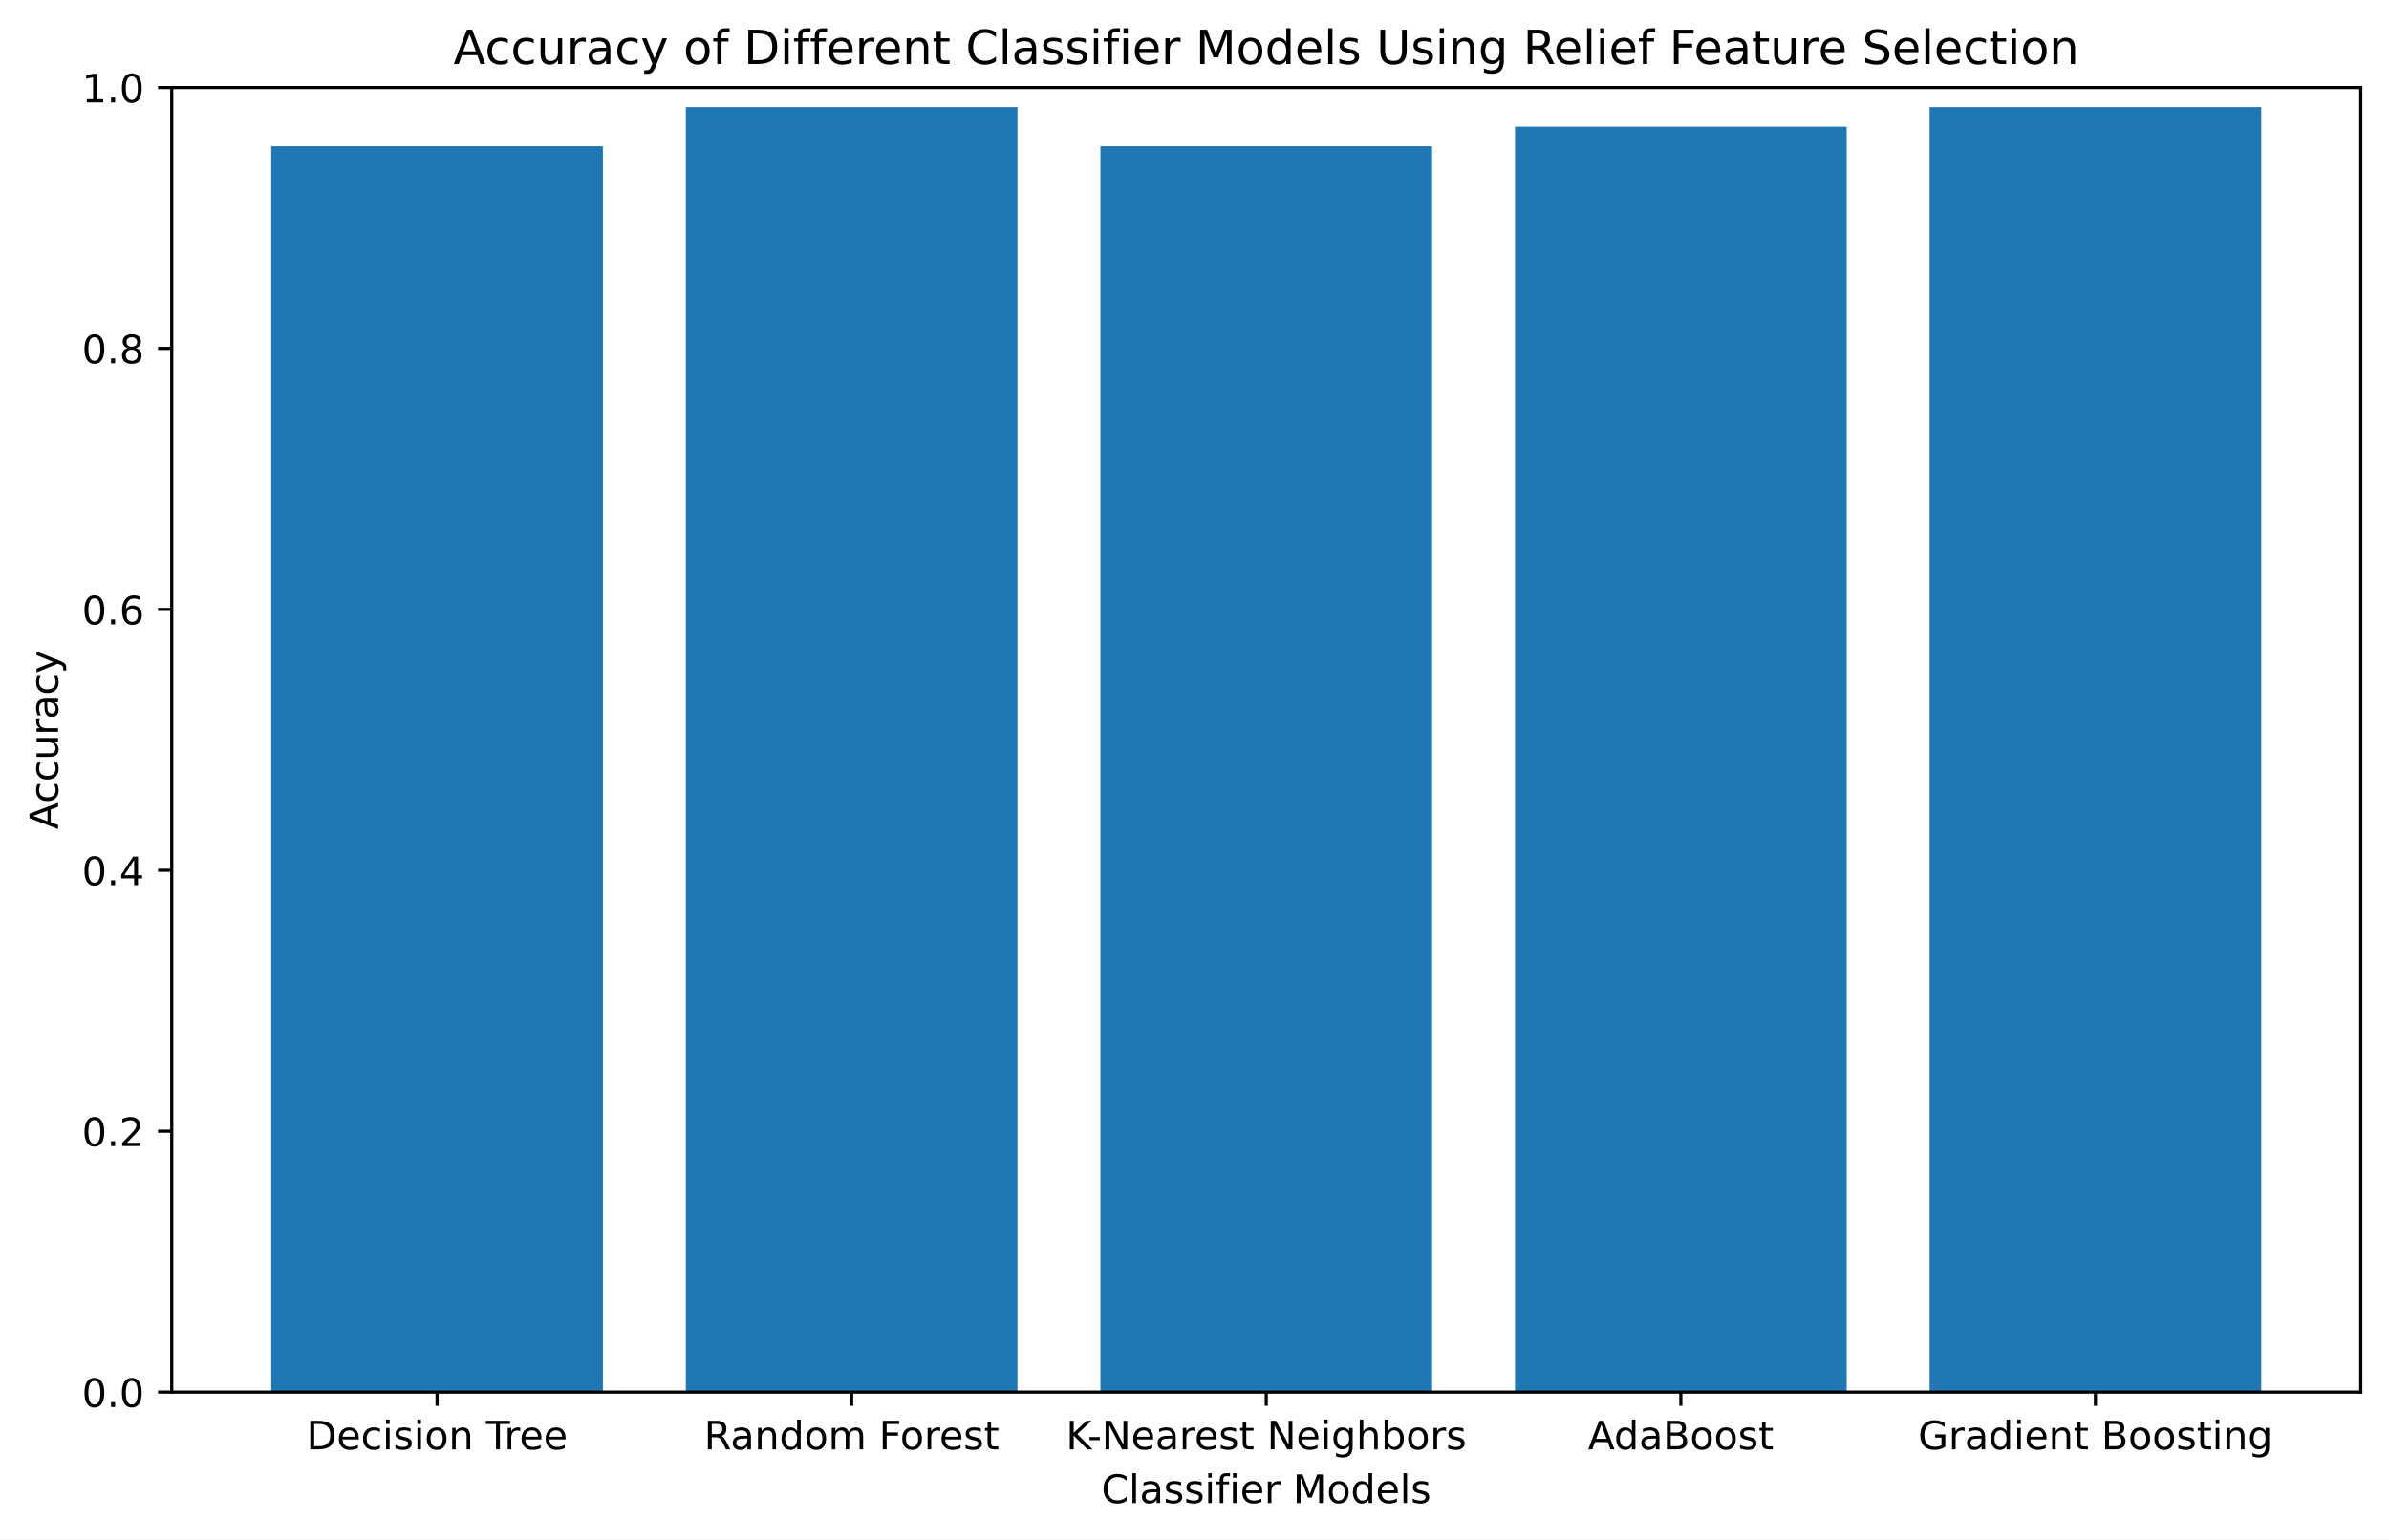
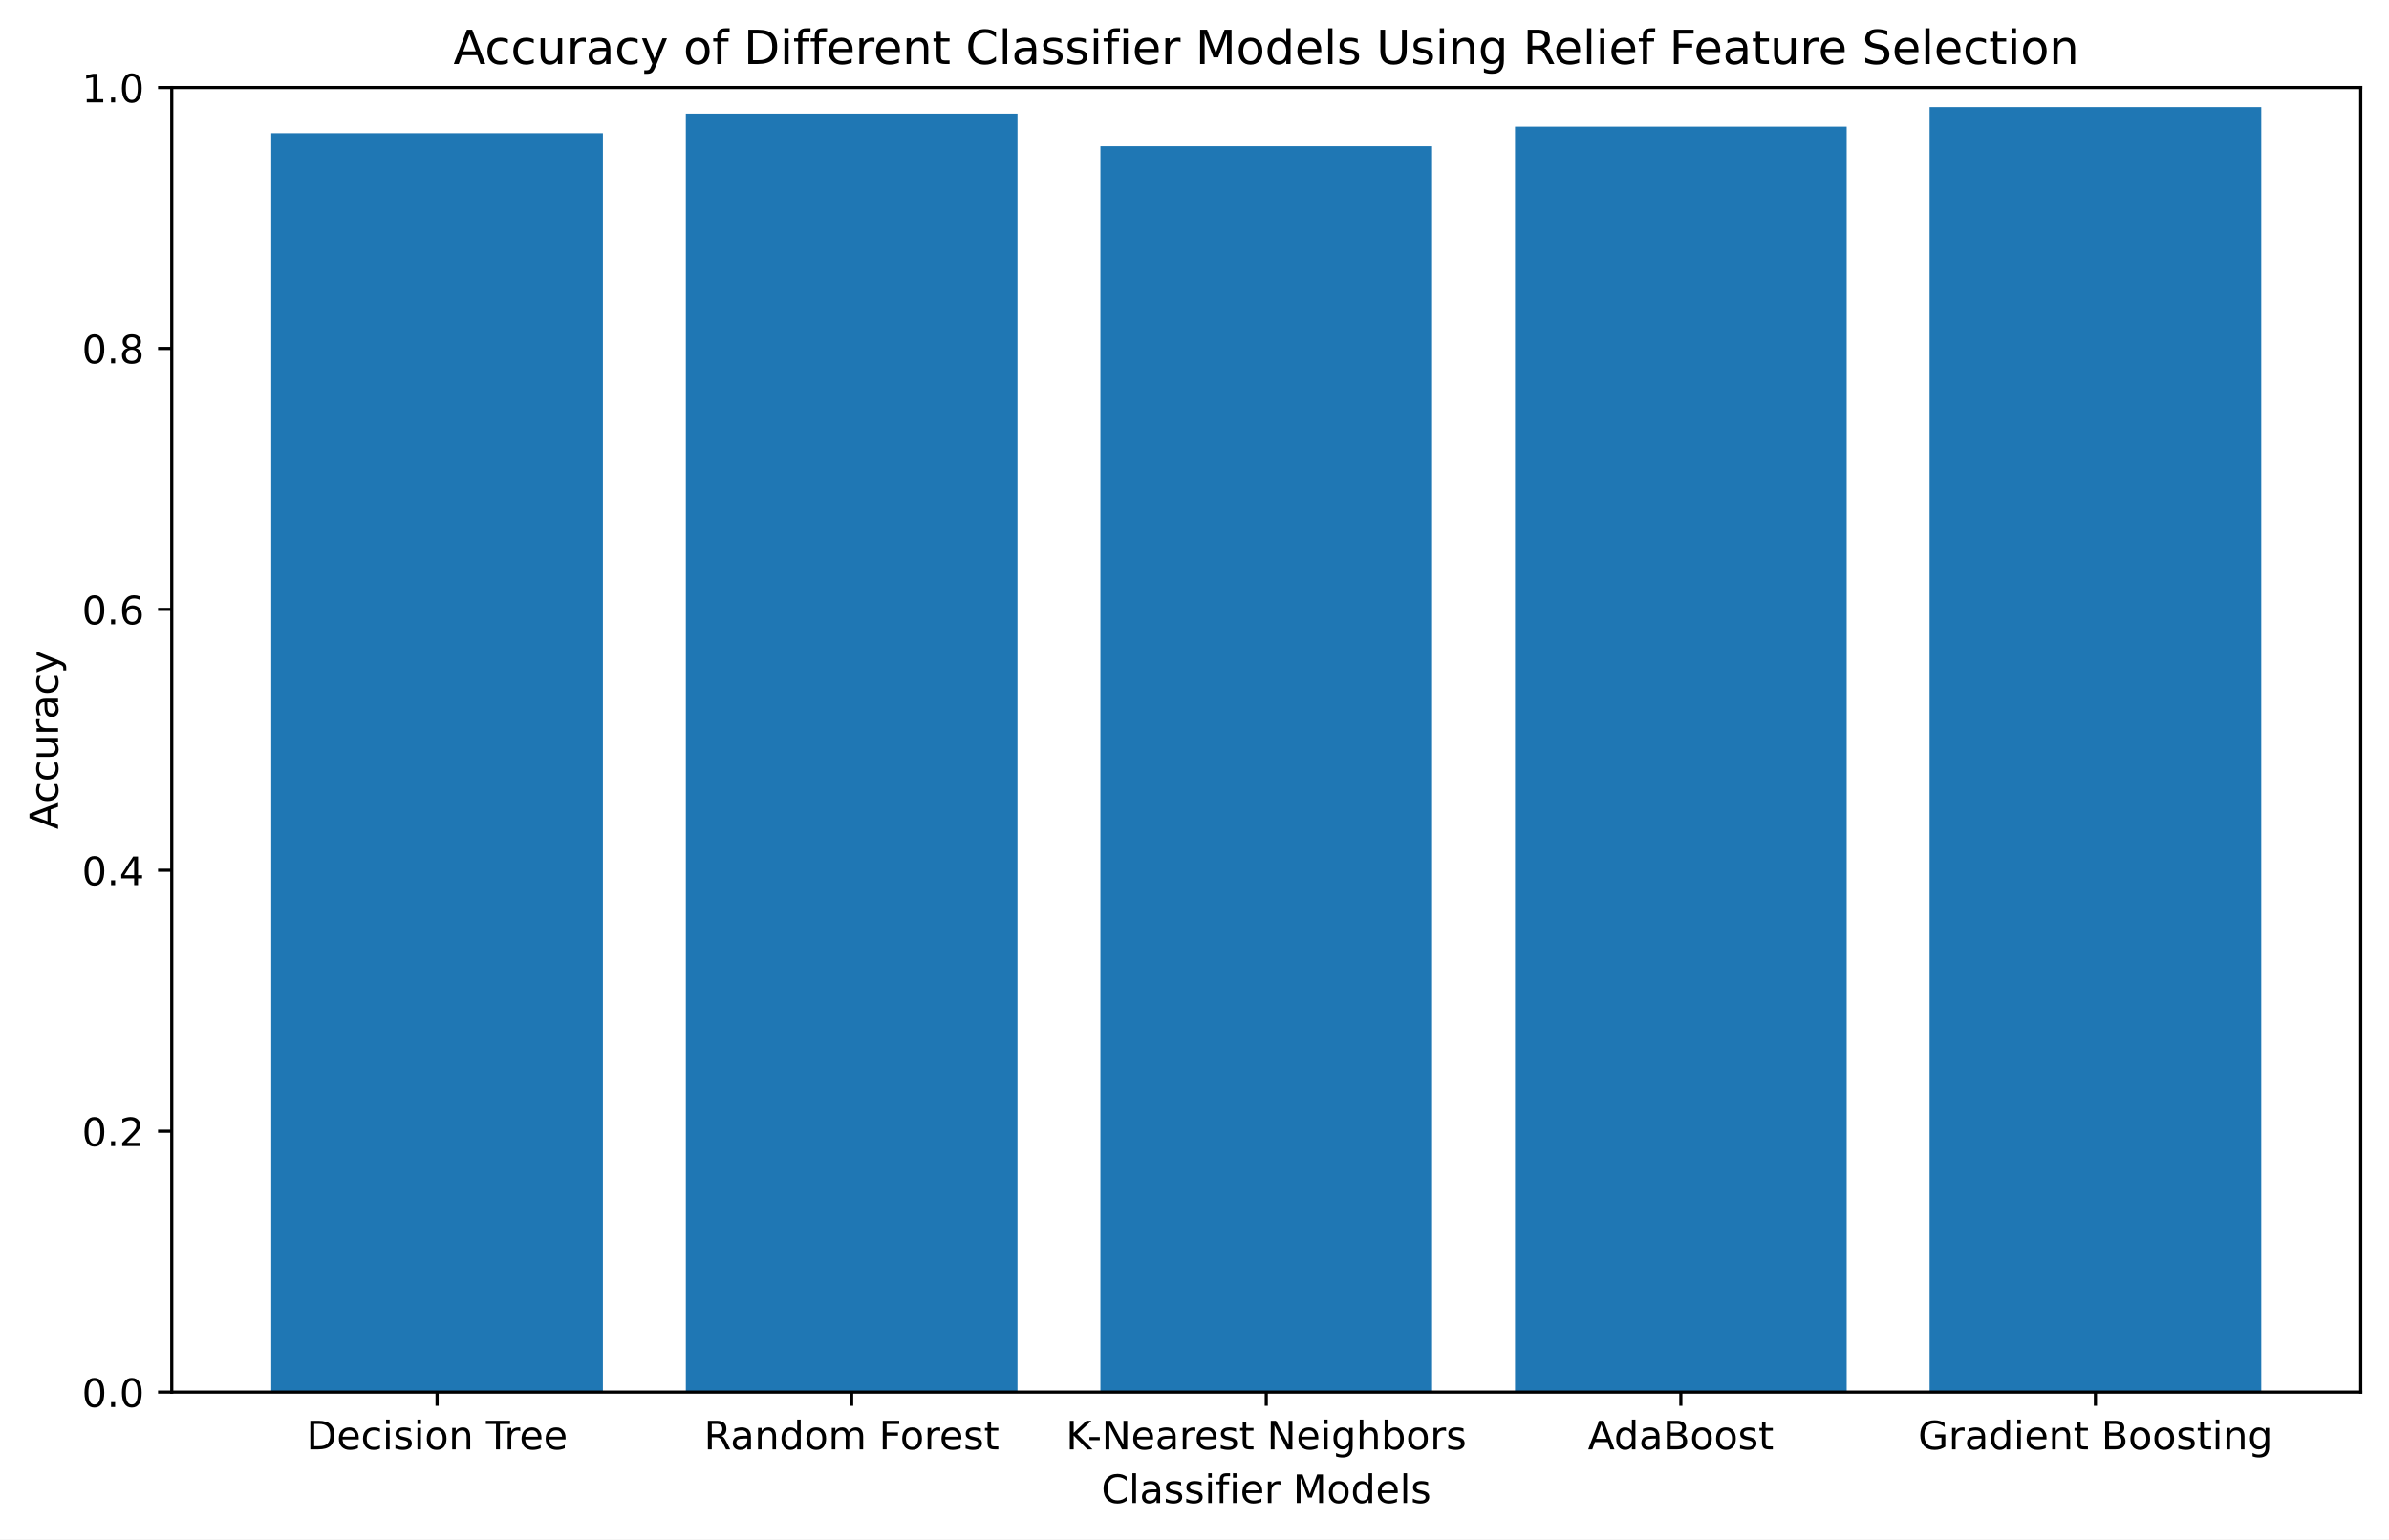
<svg xmlns="http://www.w3.org/2000/svg" xmlns:xlink="http://www.w3.org/1999/xlink" width="608.981pt" height="392.514pt" viewBox="0 0 608.981 392.514" version="1.1">
  <defs>
    <style type="text/css">*{stroke-linejoin: round; stroke-linecap: butt}</style>
  </defs>
  <g id="figure_1">
    <g id="patch_1">
      <path d="M 0 392.514  L 608.981 392.514  L 608.981 0  L 0 0  z " style="fill: #ffffff" />
    </g>
    <g id="axes_1">
      <g id="patch_2">
        <path d="M 43.781 354.958  L 601.781 354.958  L 601.781 22.318  L 43.781 22.318  z " style="fill: #ffffff" />
      </g>
      <g id="patch_3">
-         <path d="M 69.145 354.958  L 153.69 354.958  L 153.69 37.287  L 69.145 37.287  z " clip-path="url(#p1c5bd4f53f)" style="fill: #1f77b4" />
+         <path d="M 69.145 354.958  L 153.69 354.958  L 153.69 33.961  L 69.145 33.961  z " clip-path="url(#pfe8d023442)" style="fill: #1f77b4" />
      </g>
      <g id="patch_4">
-         <path d="M 174.827 354.958  L 259.372 354.958  L 259.372 27.308  L 174.827 27.308  z " clip-path="url(#p1c5bd4f53f)" style="fill: #1f77b4" />
+         <path d="M 174.827 354.958  L 259.372 354.958  L 259.372 28.971  L 174.827 28.971  z " clip-path="url(#pfe8d023442)" style="fill: #1f77b4" />
      </g>
      <g id="patch_5">
-         <path d="M 280.509 354.958  L 365.054 354.958  L 365.054 37.287  L 280.509 37.287  z " clip-path="url(#p1c5bd4f53f)" style="fill: #1f77b4" />
+         <path d="M 280.509 354.958  L 365.054 354.958  L 365.054 37.287  L 280.509 37.287  z " clip-path="url(#pfe8d023442)" style="fill: #1f77b4" />
      </g>
      <g id="patch_6">
-         <path d="M 386.19 354.958  L 470.736 354.958  L 470.736 32.297  L 386.19 32.297  z " clip-path="url(#p1c5bd4f53f)" style="fill: #1f77b4" />
+         <path d="M 386.19 354.958  L 470.736 354.958  L 470.736 32.297  L 386.19 32.297  z " clip-path="url(#pfe8d023442)" style="fill: #1f77b4" />
      </g>
      <g id="patch_7">
-         <path d="M 491.872 354.958  L 576.418 354.958  L 576.418 27.308  L 491.872 27.308  z " clip-path="url(#p1c5bd4f53f)" style="fill: #1f77b4" />
+         <path d="M 491.872 354.958  L 576.418 354.958  L 576.418 27.308  L 491.872 27.308  z " clip-path="url(#pfe8d023442)" style="fill: #1f77b4" />
      </g>
      <g id="matplotlib.axis_1">
        <g id="xtick_1">
          <g id="line2d_1">
            <defs>
-               <path id="md4b3785abe" d="M 0 0  L 0 3.5  " style="stroke: #000000; stroke-width: 0.8" />
+               <path id="mfe90148160" d="M 0 0  L 0 3.5  " style="stroke: #000000; stroke-width: 0.8" />
            </defs>
            <g>
-               <use xlink:href="#md4b3785abe" x="111.418" y="354.958" style="stroke: #000000; stroke-width: 0.8" />
+               <use xlink:href="#mfe90148160" x="111.418" y="354.958" style="stroke: #000000; stroke-width: 0.8" />
            </g>
          </g>
          <g id="text_1">
            <g transform="translate(78.12933 369.5566) scale(0.1 -0.1)">
              <defs>
                <path id="DejaVuSans-44" d="M 1259 4147  L 1259 519  L 2022 519  Q 2988 519 3436 956  Q 3884 1394 3884 2338  Q 3884 3275 3436 3711  Q 2988 4147 2022 4147  L 1259 4147  z M 628 4666  L 1925 4666  Q 3281 4666 3915 4102  Q 4550 3538 4550 2338  Q 4550 1131 3912 565  Q 3275 0 1925 0  L 628 0  L 628 4666  z " transform="scale(0.015625)" />
                <path id="DejaVuSans-65" d="M 3597 1894  L 3597 1613  L 953 1613  Q 991 1019 1311 708  Q 1631 397 2203 397  Q 2534 397 2845 478  Q 3156 559 3463 722  L 3463 178  Q 3153 47 2828 -22  Q 2503 -91 2169 -91  Q 1331 -91 842 396  Q 353 884 353 1716  Q 353 2575 817 3079  Q 1281 3584 2069 3584  Q 2775 3584 3186 3129  Q 3597 2675 3597 1894  z M 3022 2063  Q 3016 2534 2758 2815  Q 2500 3097 2075 3097  Q 1594 3097 1305 2825  Q 1016 2553 972 2059  L 3022 2063  z " transform="scale(0.015625)" />
                <path id="DejaVuSans-63" d="M 3122 3366  L 3122 2828  Q 2878 2963 2633 3030  Q 2388 3097 2138 3097  Q 1578 3097 1268 2742  Q 959 2388 959 1747  Q 959 1106 1268 751  Q 1578 397 2138 397  Q 2388 397 2633 464  Q 2878 531 3122 666  L 3122 134  Q 2881 22 2623 -34  Q 2366 -91 2075 -91  Q 1284 -91 818 406  Q 353 903 353 1747  Q 353 2603 823 3093  Q 1294 3584 2113 3584  Q 2378 3584 2631 3529  Q 2884 3475 3122 3366  z " transform="scale(0.015625)" />
                <path id="DejaVuSans-69" d="M 603 3500  L 1178 3500  L 1178 0  L 603 0  L 603 3500  z M 603 4863  L 1178 4863  L 1178 4134  L 603 4134  L 603 4863  z " transform="scale(0.015625)" />
                <path id="DejaVuSans-73" d="M 2834 3397  L 2834 2853  Q 2591 2978 2328 3040  Q 2066 3103 1784 3103  Q 1356 3103 1142 2972  Q 928 2841 928 2578  Q 928 2378 1081 2264  Q 1234 2150 1697 2047  L 1894 2003  Q 2506 1872 2764 1633  Q 3022 1394 3022 966  Q 3022 478 2636 193  Q 2250 -91 1575 -91  Q 1294 -91 989 -36  Q 684 19 347 128  L 347 722  Q 666 556 975 473  Q 1284 391 1588 391  Q 1994 391 2212 530  Q 2431 669 2431 922  Q 2431 1156 2273 1281  Q 2116 1406 1581 1522  L 1381 1569  Q 847 1681 609 1914  Q 372 2147 372 2553  Q 372 3047 722 3315  Q 1072 3584 1716 3584  Q 2034 3584 2315 3537  Q 2597 3491 2834 3397  z " transform="scale(0.015625)" />
                <path id="DejaVuSans-6f" d="M 1959 3097  Q 1497 3097 1228 2736  Q 959 2375 959 1747  Q 959 1119 1226 758  Q 1494 397 1959 397  Q 2419 397 2687 759  Q 2956 1122 2956 1747  Q 2956 2369 2687 2733  Q 2419 3097 1959 3097  z M 1959 3584  Q 2709 3584 3137 3096  Q 3566 2609 3566 1747  Q 3566 888 3137 398  Q 2709 -91 1959 -91  Q 1206 -91 779 398  Q 353 888 353 1747  Q 353 2609 779 3096  Q 1206 3584 1959 3584  z " transform="scale(0.015625)" />
                <path id="DejaVuSans-6e" d="M 3513 2113  L 3513 0  L 2938 0  L 2938 2094  Q 2938 2591 2744 2837  Q 2550 3084 2163 3084  Q 1697 3084 1428 2787  Q 1159 2491 1159 1978  L 1159 0  L 581 0  L 581 3500  L 1159 3500  L 1159 2956  Q 1366 3272 1645 3428  Q 1925 3584 2291 3584  Q 2894 3584 3203 3211  Q 3513 2838 3513 2113  z " transform="scale(0.015625)" />
                <path id="DejaVuSans-20" transform="scale(0.015625)" />
                <path id="DejaVuSans-54" d="M -19 4666  L 3928 4666  L 3928 4134  L 2272 4134  L 2272 0  L 1638 0  L 1638 4134  L -19 4134  L -19 4666  z " transform="scale(0.015625)" />
                <path id="DejaVuSans-72" d="M 2631 2963  Q 2534 3019 2420 3045  Q 2306 3072 2169 3072  Q 1681 3072 1420 2755  Q 1159 2438 1159 1844  L 1159 0  L 581 0  L 581 3500  L 1159 3500  L 1159 2956  Q 1341 3275 1631 3429  Q 1922 3584 2338 3584  Q 2397 3584 2469 3576  Q 2541 3569 2628 3553  L 2631 2963  z " transform="scale(0.015625)" />
              </defs>
              <use xlink:href="#DejaVuSans-44" />
              <use xlink:href="#DejaVuSans-65" transform="translate(77.00195 0)" />
              <use xlink:href="#DejaVuSans-63" transform="translate(138.5254 0)" />
              <use xlink:href="#DejaVuSans-69" transform="translate(193.5059 0)" />
              <use xlink:href="#DejaVuSans-73" transform="translate(221.2891 0)" />
              <use xlink:href="#DejaVuSans-69" transform="translate(273.3887 0)" />
              <use xlink:href="#DejaVuSans-6f" transform="translate(301.1719 0)" />
              <use xlink:href="#DejaVuSans-6e" transform="translate(362.3535 0)" />
              <use xlink:href="#DejaVuSans-20" transform="translate(425.7324 0)" />
              <use xlink:href="#DejaVuSans-54" transform="translate(457.5195 0)" />
              <use xlink:href="#DejaVuSans-72" transform="translate(503.8535 0)" />
              <use xlink:href="#DejaVuSans-65" transform="translate(542.7168 0)" />
              <use xlink:href="#DejaVuSans-65" transform="translate(604.2402 0)" />
            </g>
          </g>
        </g>
        <g id="xtick_2">
          <g id="line2d_2">
            <g>
-               <use xlink:href="#md4b3785abe" x="217.099" y="354.958" style="stroke: #000000; stroke-width: 0.8" />
+               <use xlink:href="#mfe90148160" x="217.099" y="354.958" style="stroke: #000000; stroke-width: 0.8" />
            </g>
          </g>
          <g id="text_2">
            <g transform="translate(179.4737 369.5566) scale(0.1 -0.1)">
              <defs>
                <path id="DejaVuSans-52" d="M 2841 2188  Q 3044 2119 3236 1894  Q 3428 1669 3622 1275  L 4263 0  L 3584 0  L 2988 1197  Q 2756 1666 2539 1819  Q 2322 1972 1947 1972  L 1259 1972  L 1259 0  L 628 0  L 628 4666  L 2053 4666  Q 2853 4666 3247 4331  Q 3641 3997 3641 3322  Q 3641 2881 3436 2590  Q 3231 2300 2841 2188  z M 1259 4147  L 1259 2491  L 2053 2491  Q 2509 2491 2742 2702  Q 2975 2913 2975 3322  Q 2975 3731 2742 3939  Q 2509 4147 2053 4147  L 1259 4147  z " transform="scale(0.015625)" />
                <path id="DejaVuSans-61" d="M 2194 1759  Q 1497 1759 1228 1600  Q 959 1441 959 1056  Q 959 750 1161 570  Q 1363 391 1709 391  Q 2188 391 2477 730  Q 2766 1069 2766 1631  L 2766 1759  L 2194 1759  z M 3341 1997  L 3341 0  L 2766 0  L 2766 531  Q 2569 213 2275 61  Q 1981 -91 1556 -91  Q 1019 -91 701 211  Q 384 513 384 1019  Q 384 1609 779 1909  Q 1175 2209 1959 2209  L 2766 2209  L 2766 2266  Q 2766 2663 2505 2880  Q 2244 3097 1772 3097  Q 1472 3097 1187 3025  Q 903 2953 641 2809  L 641 3341  Q 956 3463 1253 3523  Q 1550 3584 1831 3584  Q 2591 3584 2966 3190  Q 3341 2797 3341 1997  z " transform="scale(0.015625)" />
                <path id="DejaVuSans-64" d="M 2906 2969  L 2906 4863  L 3481 4863  L 3481 0  L 2906 0  L 2906 525  Q 2725 213 2448 61  Q 2172 -91 1784 -91  Q 1150 -91 751 415  Q 353 922 353 1747  Q 353 2572 751 3078  Q 1150 3584 1784 3584  Q 2172 3584 2448 3432  Q 2725 3281 2906 2969  z M 947 1747  Q 947 1113 1208 752  Q 1469 391 1925 391  Q 2381 391 2643 752  Q 2906 1113 2906 1747  Q 2906 2381 2643 2742  Q 2381 3103 1925 3103  Q 1469 3103 1208 2742  Q 947 2381 947 1747  z " transform="scale(0.015625)" />
                <path id="DejaVuSans-6d" d="M 3328 2828  Q 3544 3216 3844 3400  Q 4144 3584 4550 3584  Q 5097 3584 5394 3201  Q 5691 2819 5691 2113  L 5691 0  L 5113 0  L 5113 2094  Q 5113 2597 4934 2840  Q 4756 3084 4391 3084  Q 3944 3084 3684 2787  Q 3425 2491 3425 1978  L 3425 0  L 2847 0  L 2847 2094  Q 2847 2600 2669 2842  Q 2491 3084 2119 3084  Q 1678 3084 1418 2786  Q 1159 2488 1159 1978  L 1159 0  L 581 0  L 581 3500  L 1159 3500  L 1159 2956  Q 1356 3278 1631 3431  Q 1906 3584 2284 3584  Q 2666 3584 2933 3390  Q 3200 3197 3328 2828  z " transform="scale(0.015625)" />
                <path id="DejaVuSans-46" d="M 628 4666  L 3309 4666  L 3309 4134  L 1259 4134  L 1259 2759  L 3109 2759  L 3109 2228  L 1259 2228  L 1259 0  L 628 0  L 628 4666  z " transform="scale(0.015625)" />
                <path id="DejaVuSans-74" d="M 1172 4494  L 1172 3500  L 2356 3500  L 2356 3053  L 1172 3053  L 1172 1153  Q 1172 725 1289 603  Q 1406 481 1766 481  L 2356 481  L 2356 0  L 1766 0  Q 1100 0 847 248  Q 594 497 594 1153  L 594 3053  L 172 3053  L 172 3500  L 594 3500  L 594 4494  L 1172 4494  z " transform="scale(0.015625)" />
              </defs>
              <use xlink:href="#DejaVuSans-52" />
              <use xlink:href="#DejaVuSans-61" transform="translate(67.23242 0)" />
              <use xlink:href="#DejaVuSans-6e" transform="translate(128.5117 0)" />
              <use xlink:href="#DejaVuSans-64" transform="translate(191.8906 0)" />
              <use xlink:href="#DejaVuSans-6f" transform="translate(255.3672 0)" />
              <use xlink:href="#DejaVuSans-6d" transform="translate(316.5488 0)" />
              <use xlink:href="#DejaVuSans-20" transform="translate(413.9609 0)" />
              <use xlink:href="#DejaVuSans-46" transform="translate(445.748 0)" />
              <use xlink:href="#DejaVuSans-6f" transform="translate(499.6426 0)" />
              <use xlink:href="#DejaVuSans-72" transform="translate(560.8242 0)" />
              <use xlink:href="#DejaVuSans-65" transform="translate(599.6875 0)" />
              <use xlink:href="#DejaVuSans-73" transform="translate(661.2109 0)" />
              <use xlink:href="#DejaVuSans-74" transform="translate(713.3105 0)" />
            </g>
          </g>
        </g>
        <g id="xtick_3">
          <g id="line2d_3">
            <g>
-               <use xlink:href="#md4b3785abe" x="322.781" y="354.958" style="stroke: #000000; stroke-width: 0.8" />
+               <use xlink:href="#mfe90148160" x="322.781" y="354.958" style="stroke: #000000; stroke-width: 0.8" />
            </g>
          </g>
          <g id="text_3">
            <g transform="translate(271.7258 369.5566) scale(0.1 -0.1)">
              <defs>
                <path id="DejaVuSans-4b" d="M 628 4666  L 1259 4666  L 1259 2694  L 3353 4666  L 4166 4666  L 1850 2491  L 4331 0  L 3500 0  L 1259 2247  L 1259 0  L 628 0  L 628 4666  z " transform="scale(0.015625)" />
                <path id="DejaVuSans-2d" d="M 313 2009  L 1997 2009  L 1997 1497  L 313 1497  L 313 2009  z " transform="scale(0.015625)" />
                <path id="DejaVuSans-4e" d="M 628 4666  L 1478 4666  L 3547 763  L 3547 4666  L 4159 4666  L 4159 0  L 3309 0  L 1241 3903  L 1241 0  L 628 0  L 628 4666  z " transform="scale(0.015625)" />
                <path id="DejaVuSans-67" d="M 2906 1791  Q 2906 2416 2648 2759  Q 2391 3103 1925 3103  Q 1463 3103 1205 2759  Q 947 2416 947 1791  Q 947 1169 1205 825  Q 1463 481 1925 481  Q 2391 481 2648 825  Q 2906 1169 2906 1791  z M 3481 434  Q 3481 -459 3084 -895  Q 2688 -1331 1869 -1331  Q 1566 -1331 1297 -1286  Q 1028 -1241 775 -1147  L 775 -588  Q 1028 -725 1275 -790  Q 1522 -856 1778 -856  Q 2344 -856 2625 -561  Q 2906 -266 2906 331  L 2906 616  Q 2728 306 2450 153  Q 2172 0 1784 0  Q 1141 0 747 490  Q 353 981 353 1791  Q 353 2603 747 3093  Q 1141 3584 1784 3584  Q 2172 3584 2450 3431  Q 2728 3278 2906 2969  L 2906 3500  L 3481 3500  L 3481 434  z " transform="scale(0.015625)" />
                <path id="DejaVuSans-68" d="M 3513 2113  L 3513 0  L 2938 0  L 2938 2094  Q 2938 2591 2744 2837  Q 2550 3084 2163 3084  Q 1697 3084 1428 2787  Q 1159 2491 1159 1978  L 1159 0  L 581 0  L 581 4863  L 1159 4863  L 1159 2956  Q 1366 3272 1645 3428  Q 1925 3584 2291 3584  Q 2894 3584 3203 3211  Q 3513 2838 3513 2113  z " transform="scale(0.015625)" />
                <path id="DejaVuSans-62" d="M 3116 1747  Q 3116 2381 2855 2742  Q 2594 3103 2138 3103  Q 1681 3103 1420 2742  Q 1159 2381 1159 1747  Q 1159 1113 1420 752  Q 1681 391 2138 391  Q 2594 391 2855 752  Q 3116 1113 3116 1747  z M 1159 2969  Q 1341 3281 1617 3432  Q 1894 3584 2278 3584  Q 2916 3584 3314 3078  Q 3713 2572 3713 1747  Q 3713 922 3314 415  Q 2916 -91 2278 -91  Q 1894 -91 1617 61  Q 1341 213 1159 525  L 1159 0  L 581 0  L 581 4863  L 1159 4863  L 1159 2969  z " transform="scale(0.015625)" />
              </defs>
              <use xlink:href="#DejaVuSans-4b" />
              <use xlink:href="#DejaVuSans-2d" transform="translate(55.07617 0)" />
              <use xlink:href="#DejaVuSans-4e" transform="translate(91.16016 0)" />
              <use xlink:href="#DejaVuSans-65" transform="translate(165.9648 0)" />
              <use xlink:href="#DejaVuSans-61" transform="translate(227.4883 0)" />
              <use xlink:href="#DejaVuSans-72" transform="translate(288.7676 0)" />
              <use xlink:href="#DejaVuSans-65" transform="translate(327.6309 0)" />
              <use xlink:href="#DejaVuSans-73" transform="translate(389.1543 0)" />
              <use xlink:href="#DejaVuSans-74" transform="translate(441.2539 0)" />
              <use xlink:href="#DejaVuSans-20" transform="translate(480.4629 0)" />
              <use xlink:href="#DejaVuSans-4e" transform="translate(512.25 0)" />
              <use xlink:href="#DejaVuSans-65" transform="translate(587.0547 0)" />
              <use xlink:href="#DejaVuSans-69" transform="translate(648.5781 0)" />
              <use xlink:href="#DejaVuSans-67" transform="translate(676.3613 0)" />
              <use xlink:href="#DejaVuSans-68" transform="translate(739.8379 0)" />
              <use xlink:href="#DejaVuSans-62" transform="translate(803.2168 0)" />
              <use xlink:href="#DejaVuSans-6f" transform="translate(866.6934 0)" />
              <use xlink:href="#DejaVuSans-72" transform="translate(927.875 0)" />
              <use xlink:href="#DejaVuSans-73" transform="translate(968.9883 0)" />
            </g>
          </g>
        </g>
        <g id="xtick_4">
          <g id="line2d_4">
            <g>
-               <use xlink:href="#md4b3785abe" x="428.463" y="354.958" style="stroke: #000000; stroke-width: 0.8" />
+               <use xlink:href="#mfe90148160" x="428.463" y="354.958" style="stroke: #000000; stroke-width: 0.8" />
            </g>
          </g>
          <g id="text_4">
            <g transform="translate(404.7779 369.5566) scale(0.1 -0.1)">
              <defs>
                <path id="DejaVuSans-41" d="M 2188 4044  L 1331 1722  L 3047 1722  L 2188 4044  z M 1831 4666  L 2547 4666  L 4325 0  L 3669 0  L 3244 1197  L 1141 1197  L 716 0  L 50 0  L 1831 4666  z " transform="scale(0.015625)" />
                <path id="DejaVuSans-42" d="M 1259 2228  L 1259 519  L 2272 519  Q 2781 519 3026 730  Q 3272 941 3272 1375  Q 3272 1813 3026 2020  Q 2781 2228 2272 2228  L 1259 2228  z M 1259 4147  L 1259 2741  L 2194 2741  Q 2656 2741 2882 2914  Q 3109 3088 3109 3444  Q 3109 3797 2882 3972  Q 2656 4147 2194 4147  L 1259 4147  z M 628 4666  L 2241 4666  Q 2963 4666 3353 4366  Q 3744 4066 3744 3513  Q 3744 3084 3544 2831  Q 3344 2578 2956 2516  Q 3422 2416 3680 2098  Q 3938 1781 3938 1306  Q 3938 681 3513 340  Q 3088 0 2303 0  L 628 0  L 628 4666  z " transform="scale(0.015625)" />
              </defs>
              <use xlink:href="#DejaVuSans-41" />
              <use xlink:href="#DejaVuSans-64" transform="translate(66.6582 0)" />
              <use xlink:href="#DejaVuSans-61" transform="translate(130.1348 0)" />
              <use xlink:href="#DejaVuSans-42" transform="translate(191.4141 0)" />
              <use xlink:href="#DejaVuSans-6f" transform="translate(260.0176 0)" />
              <use xlink:href="#DejaVuSans-6f" transform="translate(321.1992 0)" />
              <use xlink:href="#DejaVuSans-73" transform="translate(382.3809 0)" />
              <use xlink:href="#DejaVuSans-74" transform="translate(434.4805 0)" />
            </g>
          </g>
        </g>
        <g id="xtick_5">
          <g id="line2d_5">
            <g>
-               <use xlink:href="#md4b3785abe" x="534.145" y="354.958" style="stroke: #000000; stroke-width: 0.8" />
+               <use xlink:href="#mfe90148160" x="534.145" y="354.958" style="stroke: #000000; stroke-width: 0.8" />
            </g>
          </g>
          <g id="text_5">
            <g transform="translate(488.9472 369.5566) scale(0.1 -0.1)">
              <defs>
                <path id="DejaVuSans-47" d="M 3809 666  L 3809 1919  L 2778 1919  L 2778 2438  L 4434 2438  L 4434 434  Q 4069 175 3628 42  Q 3188 -91 2688 -91  Q 1594 -91 976 548  Q 359 1188 359 2328  Q 359 3472 976 4111  Q 1594 4750 2688 4750  Q 3144 4750 3555 4637  Q 3966 4525 4313 4306  L 4313 3634  Q 3963 3931 3569 4081  Q 3175 4231 2741 4231  Q 1884 4231 1454 3753  Q 1025 3275 1025 2328  Q 1025 1384 1454 906  Q 1884 428 2741 428  Q 3075 428 3337 486  Q 3600 544 3809 666  z " transform="scale(0.015625)" />
              </defs>
              <use xlink:href="#DejaVuSans-47" />
              <use xlink:href="#DejaVuSans-72" transform="translate(77.49023 0)" />
              <use xlink:href="#DejaVuSans-61" transform="translate(118.6035 0)" />
              <use xlink:href="#DejaVuSans-64" transform="translate(179.8828 0)" />
              <use xlink:href="#DejaVuSans-69" transform="translate(243.3594 0)" />
              <use xlink:href="#DejaVuSans-65" transform="translate(271.1426 0)" />
              <use xlink:href="#DejaVuSans-6e" transform="translate(332.666 0)" />
              <use xlink:href="#DejaVuSans-74" transform="translate(396.0449 0)" />
              <use xlink:href="#DejaVuSans-20" transform="translate(435.2539 0)" />
              <use xlink:href="#DejaVuSans-42" transform="translate(467.041 0)" />
              <use xlink:href="#DejaVuSans-6f" transform="translate(535.6445 0)" />
              <use xlink:href="#DejaVuSans-6f" transform="translate(596.8262 0)" />
              <use xlink:href="#DejaVuSans-73" transform="translate(658.0078 0)" />
              <use xlink:href="#DejaVuSans-74" transform="translate(710.1074 0)" />
              <use xlink:href="#DejaVuSans-69" transform="translate(749.3164 0)" />
              <use xlink:href="#DejaVuSans-6e" transform="translate(777.0996 0)" />
              <use xlink:href="#DejaVuSans-67" transform="translate(840.4785 0)" />
            </g>
          </g>
        </g>
        <g id="text_6">
          <g transform="translate(280.75 383.2347) scale(0.1 -0.1)">
            <defs>
              <path id="DejaVuSans-43" d="M 4122 4306  L 4122 3641  Q 3803 3938 3442 4084  Q 3081 4231 2675 4231  Q 1875 4231 1450 3742  Q 1025 3253 1025 2328  Q 1025 1406 1450 917  Q 1875 428 2675 428  Q 3081 428 3442 575  Q 3803 722 4122 1019  L 4122 359  Q 3791 134 3420 21  Q 3050 -91 2638 -91  Q 1578 -91 968 557  Q 359 1206 359 2328  Q 359 3453 968 4101  Q 1578 4750 2638 4750  Q 3056 4750 3426 4639  Q 3797 4528 4122 4306  z " transform="scale(0.015625)" />
              <path id="DejaVuSans-6c" d="M 603 4863  L 1178 4863  L 1178 0  L 603 0  L 603 4863  z " transform="scale(0.015625)" />
              <path id="DejaVuSans-66" d="M 2375 4863  L 2375 4384  L 1825 4384  Q 1516 4384 1395 4259  Q 1275 4134 1275 3809  L 1275 3500  L 2222 3500  L 2222 3053  L 1275 3053  L 1275 0  L 697 0  L 697 3053  L 147 3053  L 147 3500  L 697 3500  L 697 3744  Q 697 4328 969 4595  Q 1241 4863 1831 4863  L 2375 4863  z " transform="scale(0.015625)" />
              <path id="DejaVuSans-4d" d="M 628 4666  L 1569 4666  L 2759 1491  L 3956 4666  L 4897 4666  L 4897 0  L 4281 0  L 4281 4097  L 3078 897  L 2444 897  L 1241 4097  L 1241 0  L 628 0  L 628 4666  z " transform="scale(0.015625)" />
            </defs>
            <use xlink:href="#DejaVuSans-43" />
            <use xlink:href="#DejaVuSans-6c" transform="translate(69.82422 0)" />
            <use xlink:href="#DejaVuSans-61" transform="translate(97.60742 0)" />
            <use xlink:href="#DejaVuSans-73" transform="translate(158.8867 0)" />
            <use xlink:href="#DejaVuSans-73" transform="translate(210.9863 0)" />
            <use xlink:href="#DejaVuSans-69" transform="translate(263.0859 0)" />
            <use xlink:href="#DejaVuSans-66" transform="translate(290.8691 0)" />
            <use xlink:href="#DejaVuSans-69" transform="translate(326.0742 0)" />
            <use xlink:href="#DejaVuSans-65" transform="translate(353.8574 0)" />
            <use xlink:href="#DejaVuSans-72" transform="translate(415.3809 0)" />
            <use xlink:href="#DejaVuSans-20" transform="translate(456.4941 0)" />
            <use xlink:href="#DejaVuSans-4d" transform="translate(488.2812 0)" />
            <use xlink:href="#DejaVuSans-6f" transform="translate(574.5605 0)" />
            <use xlink:href="#DejaVuSans-64" transform="translate(635.7422 0)" />
            <use xlink:href="#DejaVuSans-65" transform="translate(699.2188 0)" />
            <use xlink:href="#DejaVuSans-6c" transform="translate(760.7422 0)" />
            <use xlink:href="#DejaVuSans-73" transform="translate(788.5254 0)" />
          </g>
        </g>
      </g>
      <g id="matplotlib.axis_2">
        <g id="ytick_1">
          <g id="line2d_6">
            <defs>
-               <path id="m84c09801a8" d="M 0 0  L -3.5 0  " style="stroke: #000000; stroke-width: 0.8" />
+               <path id="m8cc4e5e3b7" d="M 0 0  L -3.5 0  " style="stroke: #000000; stroke-width: 0.8" />
            </defs>
            <g>
-               <use xlink:href="#m84c09801a8" x="43.781" y="354.958" style="stroke: #000000; stroke-width: 0.8" />
+               <use xlink:href="#m8cc4e5e3b7" x="43.781" y="354.958" style="stroke: #000000; stroke-width: 0.8" />
            </g>
          </g>
          <g id="text_7">
            <g transform="translate(20.87813 358.7573) scale(0.1 -0.1)">
              <defs>
                <path id="DejaVuSans-30" d="M 2034 4250  Q 1547 4250 1301 3770  Q 1056 3291 1056 2328  Q 1056 1369 1301 889  Q 1547 409 2034 409  Q 2525 409 2770 889  Q 3016 1369 3016 2328  Q 3016 3291 2770 3770  Q 2525 4250 2034 4250  z M 2034 4750  Q 2819 4750 3233 4129  Q 3647 3509 3647 2328  Q 3647 1150 3233 529  Q 2819 -91 2034 -91  Q 1250 -91 836 529  Q 422 1150 422 2328  Q 422 3509 836 4129  Q 1250 4750 2034 4750  z " transform="scale(0.015625)" />
                <path id="DejaVuSans-2e" d="M 684 794  L 1344 794  L 1344 0  L 684 0  L 684 794  z " transform="scale(0.015625)" />
              </defs>
              <use xlink:href="#DejaVuSans-30" />
              <use xlink:href="#DejaVuSans-2e" transform="translate(63.62305 0)" />
              <use xlink:href="#DejaVuSans-30" transform="translate(95.41016 0)" />
            </g>
          </g>
        </g>
        <g id="ytick_2">
          <g id="line2d_7">
            <g>
-               <use xlink:href="#m84c09801a8" x="43.781" y="288.43" style="stroke: #000000; stroke-width: 0.8" />
+               <use xlink:href="#m8cc4e5e3b7" x="43.781" y="288.43" style="stroke: #000000; stroke-width: 0.8" />
            </g>
          </g>
          <g id="text_8">
            <g transform="translate(20.87813 292.2293) scale(0.1 -0.1)">
              <defs>
                <path id="DejaVuSans-32" d="M 1228 531  L 3431 531  L 3431 0  L 469 0  L 469 531  Q 828 903 1448 1529  Q 2069 2156 2228 2338  Q 2531 2678 2651 2914  Q 2772 3150 2772 3378  Q 2772 3750 2511 3984  Q 2250 4219 1831 4219  Q 1534 4219 1204 4116  Q 875 4013 500 3803  L 500 4441  Q 881 4594 1212 4672  Q 1544 4750 1819 4750  Q 2544 4750 2975 4387  Q 3406 4025 3406 3419  Q 3406 3131 3298 2873  Q 3191 2616 2906 2266  Q 2828 2175 2409 1742  Q 1991 1309 1228 531  z " transform="scale(0.015625)" />
              </defs>
              <use xlink:href="#DejaVuSans-30" />
              <use xlink:href="#DejaVuSans-2e" transform="translate(63.62305 0)" />
              <use xlink:href="#DejaVuSans-32" transform="translate(95.41016 0)" />
            </g>
          </g>
        </g>
        <g id="ytick_3">
          <g id="line2d_8">
            <g>
-               <use xlink:href="#m84c09801a8" x="43.781" y="221.902" style="stroke: #000000; stroke-width: 0.8" />
+               <use xlink:href="#m8cc4e5e3b7" x="43.781" y="221.902" style="stroke: #000000; stroke-width: 0.8" />
            </g>
          </g>
          <g id="text_9">
            <g transform="translate(20.87813 225.7013) scale(0.1 -0.1)">
              <defs>
                <path id="DejaVuSans-34" d="M 2419 4116  L 825 1625  L 2419 1625  L 2419 4116  z M 2253 4666  L 3047 4666  L 3047 1625  L 3713 1625  L 3713 1100  L 3047 1100  L 3047 0  L 2419 0  L 2419 1100  L 313 1100  L 313 1709  L 2253 4666  z " transform="scale(0.015625)" />
              </defs>
              <use xlink:href="#DejaVuSans-30" />
              <use xlink:href="#DejaVuSans-2e" transform="translate(63.62305 0)" />
              <use xlink:href="#DejaVuSans-34" transform="translate(95.41016 0)" />
            </g>
          </g>
        </g>
        <g id="ytick_4">
          <g id="line2d_9">
            <g>
-               <use xlink:href="#m84c09801a8" x="43.781" y="155.374" style="stroke: #000000; stroke-width: 0.8" />
+               <use xlink:href="#m8cc4e5e3b7" x="43.781" y="155.374" style="stroke: #000000; stroke-width: 0.8" />
            </g>
          </g>
          <g id="text_10">
            <g transform="translate(20.87813 159.1733) scale(0.1 -0.1)">
              <defs>
                <path id="DejaVuSans-36" d="M 2113 2584  Q 1688 2584 1439 2293  Q 1191 2003 1191 1497  Q 1191 994 1439 701  Q 1688 409 2113 409  Q 2538 409 2786 701  Q 3034 994 3034 1497  Q 3034 2003 2786 2293  Q 2538 2584 2113 2584  z M 3366 4563  L 3366 3988  Q 3128 4100 2886 4159  Q 2644 4219 2406 4219  Q 1781 4219 1451 3797  Q 1122 3375 1075 2522  Q 1259 2794 1537 2939  Q 1816 3084 2150 3084  Q 2853 3084 3261 2657  Q 3669 2231 3669 1497  Q 3669 778 3244 343  Q 2819 -91 2113 -91  Q 1303 -91 875 529  Q 447 1150 447 2328  Q 447 3434 972 4092  Q 1497 4750 2381 4750  Q 2619 4750 2861 4703  Q 3103 4656 3366 4563  z " transform="scale(0.015625)" />
              </defs>
              <use xlink:href="#DejaVuSans-30" />
              <use xlink:href="#DejaVuSans-2e" transform="translate(63.62305 0)" />
              <use xlink:href="#DejaVuSans-36" transform="translate(95.41016 0)" />
            </g>
          </g>
        </g>
        <g id="ytick_5">
          <g id="line2d_10">
            <g>
-               <use xlink:href="#m84c09801a8" x="43.781" y="88.846" style="stroke: #000000; stroke-width: 0.8" />
+               <use xlink:href="#m8cc4e5e3b7" x="43.781" y="88.846" style="stroke: #000000; stroke-width: 0.8" />
            </g>
          </g>
          <g id="text_11">
            <g transform="translate(20.87813 92.64534) scale(0.1 -0.1)">
              <defs>
                <path id="DejaVuSans-38" d="M 2034 2216  Q 1584 2216 1326 1975  Q 1069 1734 1069 1313  Q 1069 891 1326 650  Q 1584 409 2034 409  Q 2484 409 2743 651  Q 3003 894 3003 1313  Q 3003 1734 2745 1975  Q 2488 2216 2034 2216  z M 1403 2484  Q 997 2584 770 2862  Q 544 3141 544 3541  Q 544 4100 942 4425  Q 1341 4750 2034 4750  Q 2731 4750 3128 4425  Q 3525 4100 3525 3541  Q 3525 3141 3298 2862  Q 3072 2584 2669 2484  Q 3125 2378 3379 2068  Q 3634 1759 3634 1313  Q 3634 634 3220 271  Q 2806 -91 2034 -91  Q 1263 -91 848 271  Q 434 634 434 1313  Q 434 1759 690 2068  Q 947 2378 1403 2484  z M 1172 3481  Q 1172 3119 1398 2916  Q 1625 2713 2034 2713  Q 2441 2713 2670 2916  Q 2900 3119 2900 3481  Q 2900 3844 2670 4047  Q 2441 4250 2034 4250  Q 1625 4250 1398 4047  Q 1172 3844 1172 3481  z " transform="scale(0.015625)" />
              </defs>
              <use xlink:href="#DejaVuSans-30" />
              <use xlink:href="#DejaVuSans-2e" transform="translate(63.62305 0)" />
              <use xlink:href="#DejaVuSans-38" transform="translate(95.41016 0)" />
            </g>
          </g>
        </g>
        <g id="ytick_6">
          <g id="line2d_11">
            <g>
-               <use xlink:href="#m84c09801a8" x="43.781" y="22.318" style="stroke: #000000; stroke-width: 0.8" />
+               <use xlink:href="#m8cc4e5e3b7" x="43.781" y="22.318" style="stroke: #000000; stroke-width: 0.8" />
            </g>
          </g>
          <g id="text_12">
            <g transform="translate(20.87813 26.11734) scale(0.1 -0.1)">
              <defs>
                <path id="DejaVuSans-31" d="M 794 531  L 1825 531  L 1825 4091  L 703 3866  L 703 4441  L 1819 4666  L 2450 4666  L 2450 531  L 3481 531  L 3481 0  L 794 0  L 794 531  z " transform="scale(0.015625)" />
              </defs>
              <use xlink:href="#DejaVuSans-31" />
              <use xlink:href="#DejaVuSans-2e" transform="translate(63.62305 0)" />
              <use xlink:href="#DejaVuSans-30" transform="translate(95.41016 0)" />
            </g>
          </g>
        </g>
        <g id="text_13">
          <g transform="translate(14.79844 211.4663) rotate(-90) scale(0.1 -0.1)">
            <defs>
              <path id="DejaVuSans-75" d="M 544 1381  L 544 3500  L 1119 3500  L 1119 1403  Q 1119 906 1312 657  Q 1506 409 1894 409  Q 2359 409 2629 706  Q 2900 1003 2900 1516  L 2900 3500  L 3475 3500  L 3475 0  L 2900 0  L 2900 538  Q 2691 219 2414 64  Q 2138 -91 1772 -91  Q 1169 -91 856 284  Q 544 659 544 1381  z M 1991 3584  L 1991 3584  z " transform="scale(0.015625)" />
              <path id="DejaVuSans-79" d="M 2059 -325  Q 1816 -950 1584 -1140  Q 1353 -1331 966 -1331  L 506 -1331  L 506 -850  L 844 -850  Q 1081 -850 1212 -737  Q 1344 -625 1503 -206  L 1606 56  L 191 3500  L 800 3500  L 1894 763  L 2988 3500  L 3597 3500  L 2059 -325  z " transform="scale(0.015625)" />
            </defs>
            <use xlink:href="#DejaVuSans-41" />
            <use xlink:href="#DejaVuSans-63" transform="translate(66.6582 0)" />
            <use xlink:href="#DejaVuSans-63" transform="translate(121.6387 0)" />
            <use xlink:href="#DejaVuSans-75" transform="translate(176.6191 0)" />
            <use xlink:href="#DejaVuSans-72" transform="translate(239.998 0)" />
            <use xlink:href="#DejaVuSans-61" transform="translate(281.1113 0)" />
            <use xlink:href="#DejaVuSans-63" transform="translate(342.3906 0)" />
            <use xlink:href="#DejaVuSans-79" transform="translate(397.3711 0)" />
          </g>
        </g>
      </g>
      <g id="patch_8">
        <path d="M 43.781 354.958  L 43.781 22.318  " style="fill: none; stroke: #000000; stroke-width: 0.8; stroke-linejoin: miter; stroke-linecap: square" />
      </g>
      <g id="patch_9">
        <path d="M 601.781 354.958  L 601.781 22.318  " style="fill: none; stroke: #000000; stroke-width: 0.8; stroke-linejoin: miter; stroke-linecap: square" />
      </g>
      <g id="patch_10">
        <path d="M 43.781 354.958  L 601.781 354.958  " style="fill: none; stroke: #000000; stroke-width: 0.8; stroke-linejoin: miter; stroke-linecap: square" />
      </g>
      <g id="patch_11">
        <path d="M 43.781 22.318  L 601.781 22.318  " style="fill: none; stroke: #000000; stroke-width: 0.8; stroke-linejoin: miter; stroke-linecap: square" />
      </g>
      <g id="text_14">
        <g transform="translate(115.5938 16.31812) scale(0.12 -0.12)">
          <defs>
            <path id="DejaVuSans-55" d="M 556 4666  L 1191 4666  L 1191 1831  Q 1191 1081 1462 751  Q 1734 422 2344 422  Q 2950 422 3222 751  Q 3494 1081 3494 1831  L 3494 4666  L 4128 4666  L 4128 1753  Q 4128 841 3676 375  Q 3225 -91 2344 -91  Q 1459 -91 1007 375  Q 556 841 556 1753  L 556 4666  z " transform="scale(0.015625)" />
            <path id="DejaVuSans-53" d="M 3425 4513  L 3425 3897  Q 3066 4069 2747 4153  Q 2428 4238 2131 4238  Q 1616 4238 1336 4038  Q 1056 3838 1056 3469  Q 1056 3159 1242 3001  Q 1428 2844 1947 2747  L 2328 2669  Q 3034 2534 3370 2195  Q 3706 1856 3706 1288  Q 3706 609 3251 259  Q 2797 -91 1919 -91  Q 1588 -91 1214 -16  Q 841 59 441 206  L 441 856  Q 825 641 1194 531  Q 1563 422 1919 422  Q 2459 422 2753 634  Q 3047 847 3047 1241  Q 3047 1584 2836 1778  Q 2625 1972 2144 2069  L 1759 2144  Q 1053 2284 737 2584  Q 422 2884 422 3419  Q 422 4038 858 4394  Q 1294 4750 2059 4750  Q 2388 4750 2728 4690  Q 3069 4631 3425 4513  z " transform="scale(0.015625)" />
          </defs>
          <use xlink:href="#DejaVuSans-41" />
          <use xlink:href="#DejaVuSans-63" transform="translate(66.6582 0)" />
          <use xlink:href="#DejaVuSans-63" transform="translate(121.6387 0)" />
          <use xlink:href="#DejaVuSans-75" transform="translate(176.6191 0)" />
          <use xlink:href="#DejaVuSans-72" transform="translate(239.998 0)" />
          <use xlink:href="#DejaVuSans-61" transform="translate(281.1113 0)" />
          <use xlink:href="#DejaVuSans-63" transform="translate(342.3906 0)" />
          <use xlink:href="#DejaVuSans-79" transform="translate(397.3711 0)" />
          <use xlink:href="#DejaVuSans-20" transform="translate(456.5508 0)" />
          <use xlink:href="#DejaVuSans-6f" transform="translate(488.3379 0)" />
          <use xlink:href="#DejaVuSans-66" transform="translate(549.5195 0)" />
          <use xlink:href="#DejaVuSans-20" transform="translate(584.7246 0)" />
          <use xlink:href="#DejaVuSans-44" transform="translate(616.5117 0)" />
          <use xlink:href="#DejaVuSans-69" transform="translate(693.5137 0)" />
          <use xlink:href="#DejaVuSans-66" transform="translate(721.2969 0)" />
          <use xlink:href="#DejaVuSans-66" transform="translate(756.502 0)" />
          <use xlink:href="#DejaVuSans-65" transform="translate(791.707 0)" />
          <use xlink:href="#DejaVuSans-72" transform="translate(853.2305 0)" />
          <use xlink:href="#DejaVuSans-65" transform="translate(892.0938 0)" />
          <use xlink:href="#DejaVuSans-6e" transform="translate(953.6172 0)" />
          <use xlink:href="#DejaVuSans-74" transform="translate(1016.996 0)" />
          <use xlink:href="#DejaVuSans-20" transform="translate(1056.205 0)" />
          <use xlink:href="#DejaVuSans-43" transform="translate(1087.992 0)" />
          <use xlink:href="#DejaVuSans-6c" transform="translate(1157.816 0)" />
          <use xlink:href="#DejaVuSans-61" transform="translate(1185.6 0)" />
          <use xlink:href="#DejaVuSans-73" transform="translate(1246.879 0)" />
          <use xlink:href="#DejaVuSans-73" transform="translate(1298.979 0)" />
          <use xlink:href="#DejaVuSans-69" transform="translate(1351.078 0)" />
          <use xlink:href="#DejaVuSans-66" transform="translate(1378.861 0)" />
          <use xlink:href="#DejaVuSans-69" transform="translate(1414.066 0)" />
          <use xlink:href="#DejaVuSans-65" transform="translate(1441.85 0)" />
          <use xlink:href="#DejaVuSans-72" transform="translate(1503.373 0)" />
          <use xlink:href="#DejaVuSans-20" transform="translate(1544.486 0)" />
          <use xlink:href="#DejaVuSans-4d" transform="translate(1576.273 0)" />
          <use xlink:href="#DejaVuSans-6f" transform="translate(1662.553 0)" />
          <use xlink:href="#DejaVuSans-64" transform="translate(1723.734 0)" />
          <use xlink:href="#DejaVuSans-65" transform="translate(1787.211 0)" />
          <use xlink:href="#DejaVuSans-6c" transform="translate(1848.734 0)" />
          <use xlink:href="#DejaVuSans-73" transform="translate(1876.518 0)" />
          <use xlink:href="#DejaVuSans-20" transform="translate(1928.617 0)" />
          <use xlink:href="#DejaVuSans-55" transform="translate(1960.404 0)" />
          <use xlink:href="#DejaVuSans-73" transform="translate(2033.598 0)" />
          <use xlink:href="#DejaVuSans-69" transform="translate(2085.697 0)" />
          <use xlink:href="#DejaVuSans-6e" transform="translate(2113.48 0)" />
          <use xlink:href="#DejaVuSans-67" transform="translate(2176.859 0)" />
          <use xlink:href="#DejaVuSans-20" transform="translate(2240.336 0)" />
          <use xlink:href="#DejaVuSans-52" transform="translate(2272.123 0)" />
          <use xlink:href="#DejaVuSans-65" transform="translate(2337.105 0)" />
          <use xlink:href="#DejaVuSans-6c" transform="translate(2398.629 0)" />
          <use xlink:href="#DejaVuSans-69" transform="translate(2426.412 0)" />
          <use xlink:href="#DejaVuSans-65" transform="translate(2454.195 0)" />
          <use xlink:href="#DejaVuSans-66" transform="translate(2515.719 0)" />
          <use xlink:href="#DejaVuSans-20" transform="translate(2550.924 0)" />
          <use xlink:href="#DejaVuSans-46" transform="translate(2582.711 0)" />
          <use xlink:href="#DejaVuSans-65" transform="translate(2634.73 0)" />
          <use xlink:href="#DejaVuSans-61" transform="translate(2696.254 0)" />
          <use xlink:href="#DejaVuSans-74" transform="translate(2757.533 0)" />
          <use xlink:href="#DejaVuSans-75" transform="translate(2796.742 0)" />
          <use xlink:href="#DejaVuSans-72" transform="translate(2860.121 0)" />
          <use xlink:href="#DejaVuSans-65" transform="translate(2898.984 0)" />
          <use xlink:href="#DejaVuSans-20" transform="translate(2960.508 0)" />
          <use xlink:href="#DejaVuSans-53" transform="translate(2992.295 0)" />
          <use xlink:href="#DejaVuSans-65" transform="translate(3055.771 0)" />
          <use xlink:href="#DejaVuSans-6c" transform="translate(3117.295 0)" />
          <use xlink:href="#DejaVuSans-65" transform="translate(3145.078 0)" />
          <use xlink:href="#DejaVuSans-63" transform="translate(3206.602 0)" />
          <use xlink:href="#DejaVuSans-74" transform="translate(3261.582 0)" />
          <use xlink:href="#DejaVuSans-69" transform="translate(3300.791 0)" />
          <use xlink:href="#DejaVuSans-6f" transform="translate(3328.574 0)" />
          <use xlink:href="#DejaVuSans-6e" transform="translate(3389.756 0)" />
        </g>
      </g>
    </g>
  </g>
  <defs>
-     <clipPath id="p1c5bd4f53f">
+     <clipPath id="pfe8d023442">
      <rect x="43.781" y="22.318" width="558" height="332.64" />
    </clipPath>
  </defs>
</svg>
